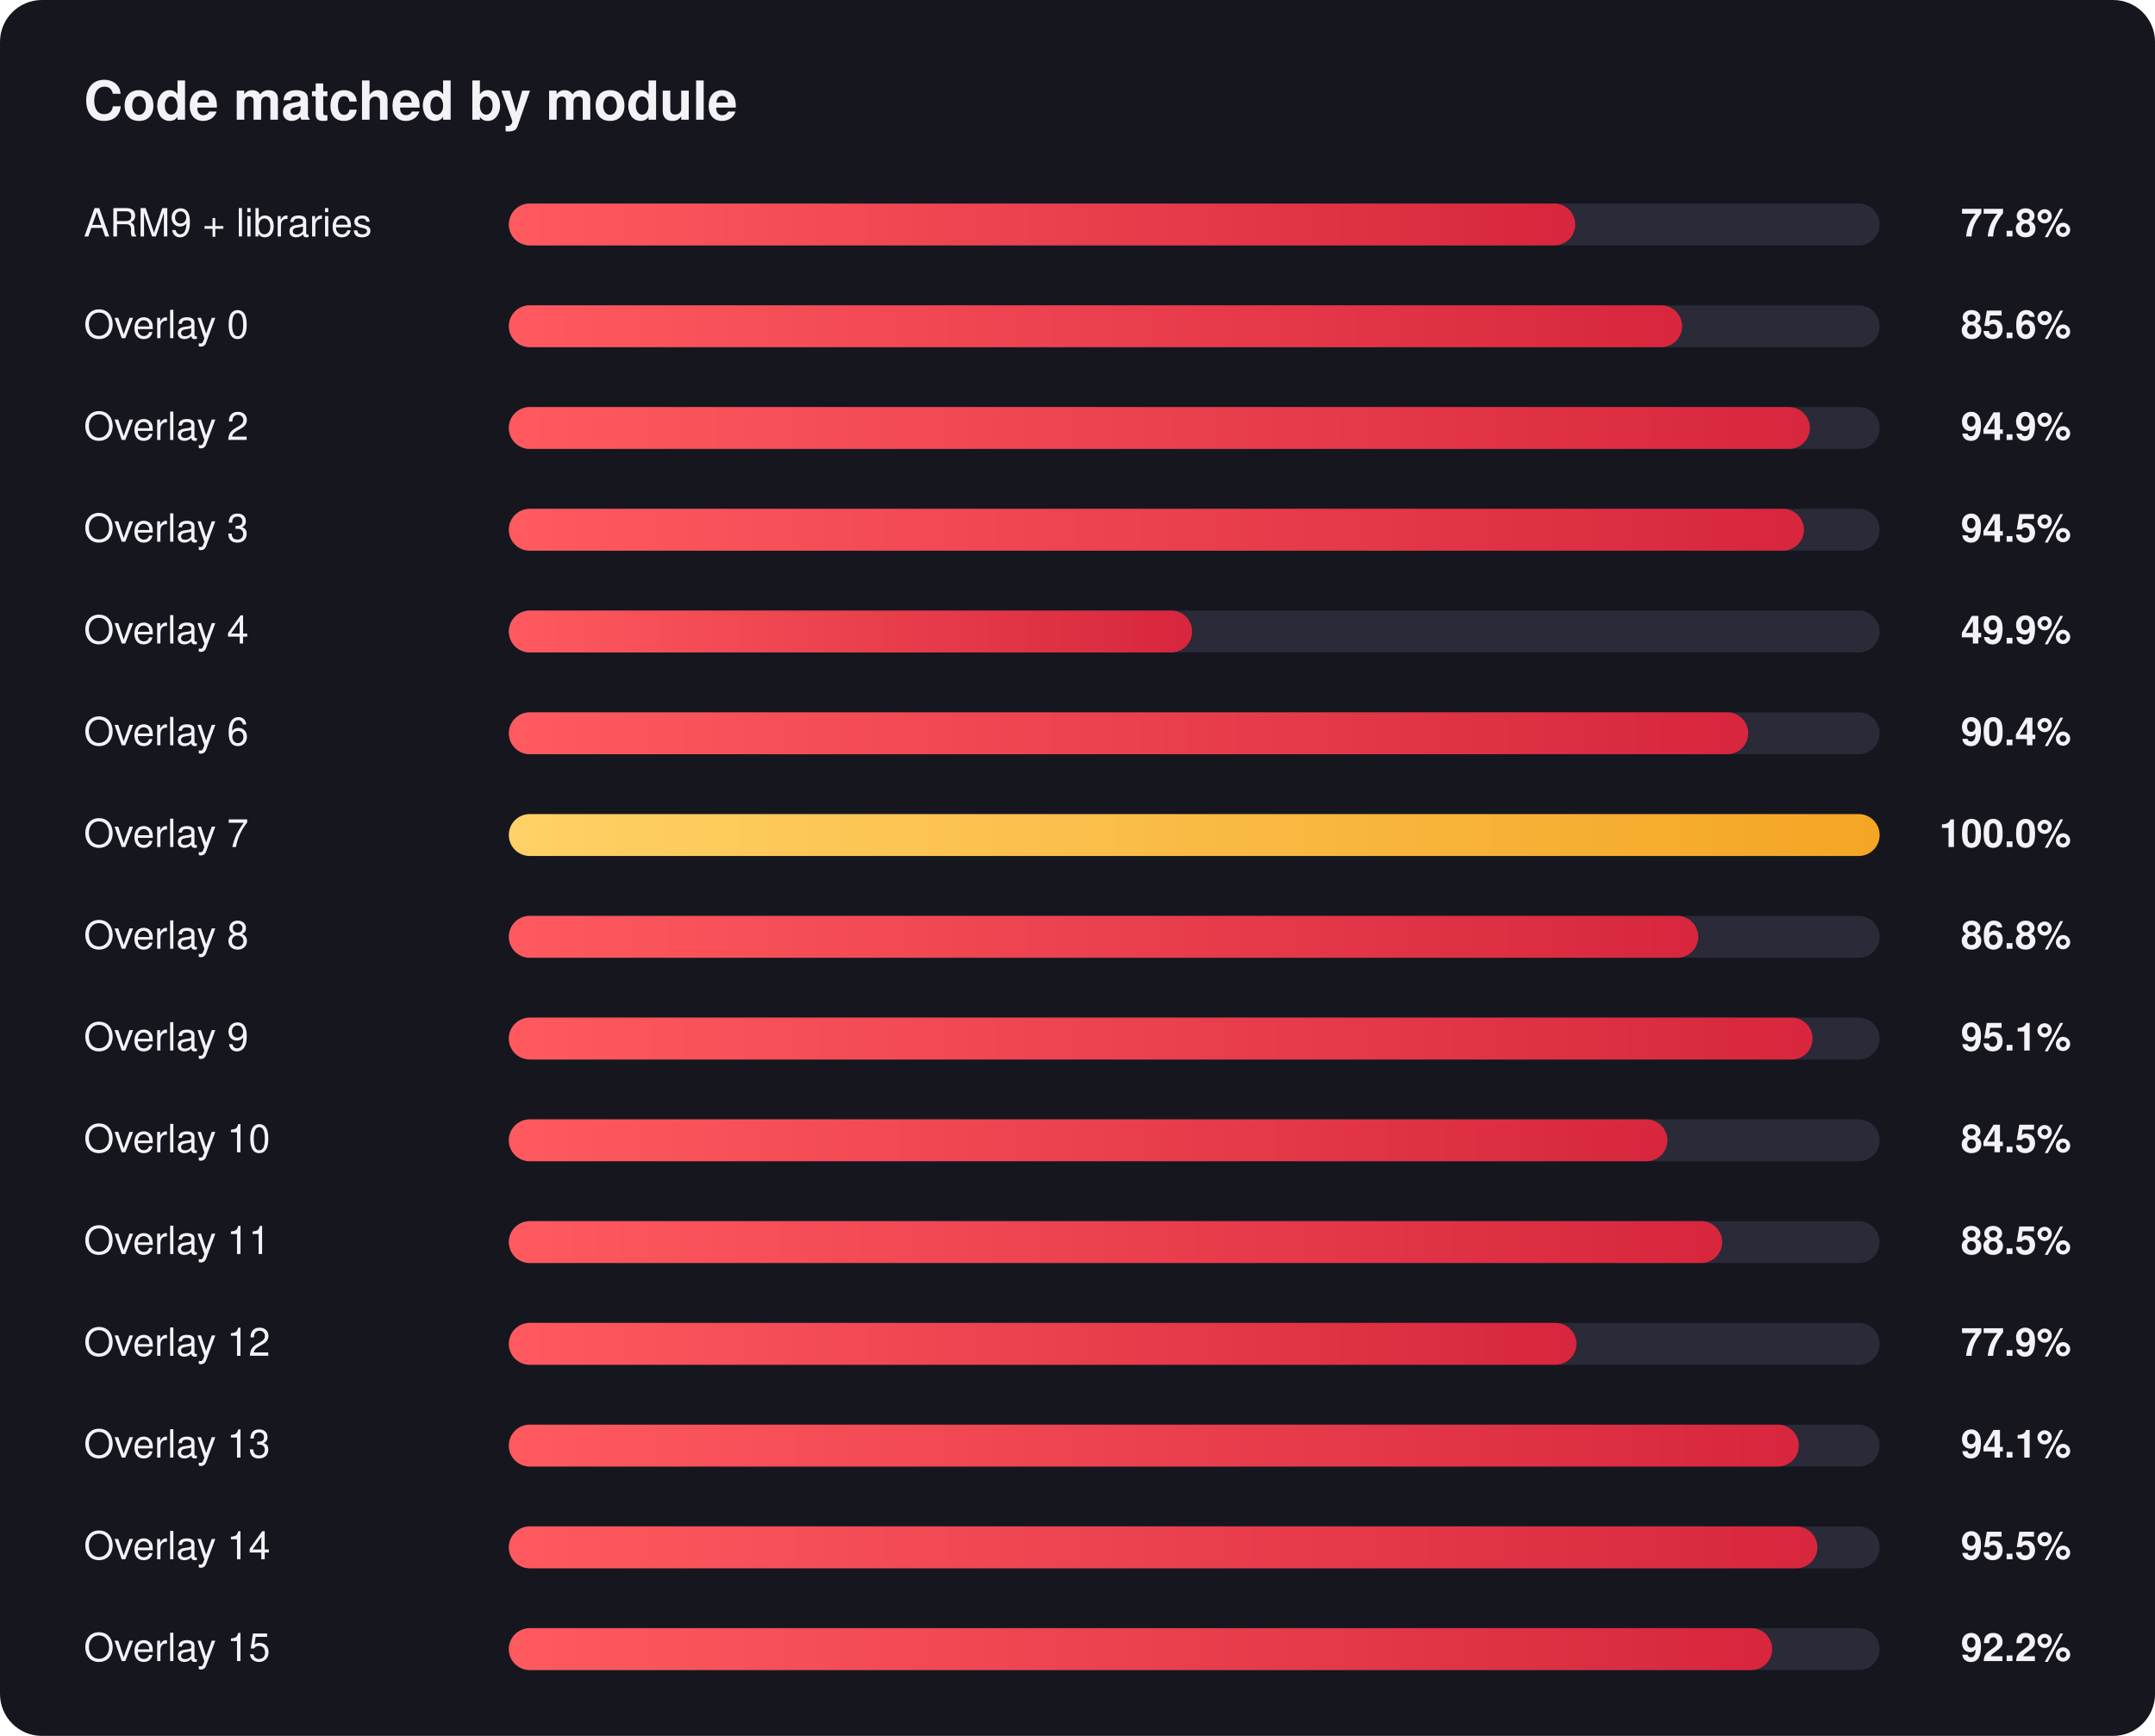
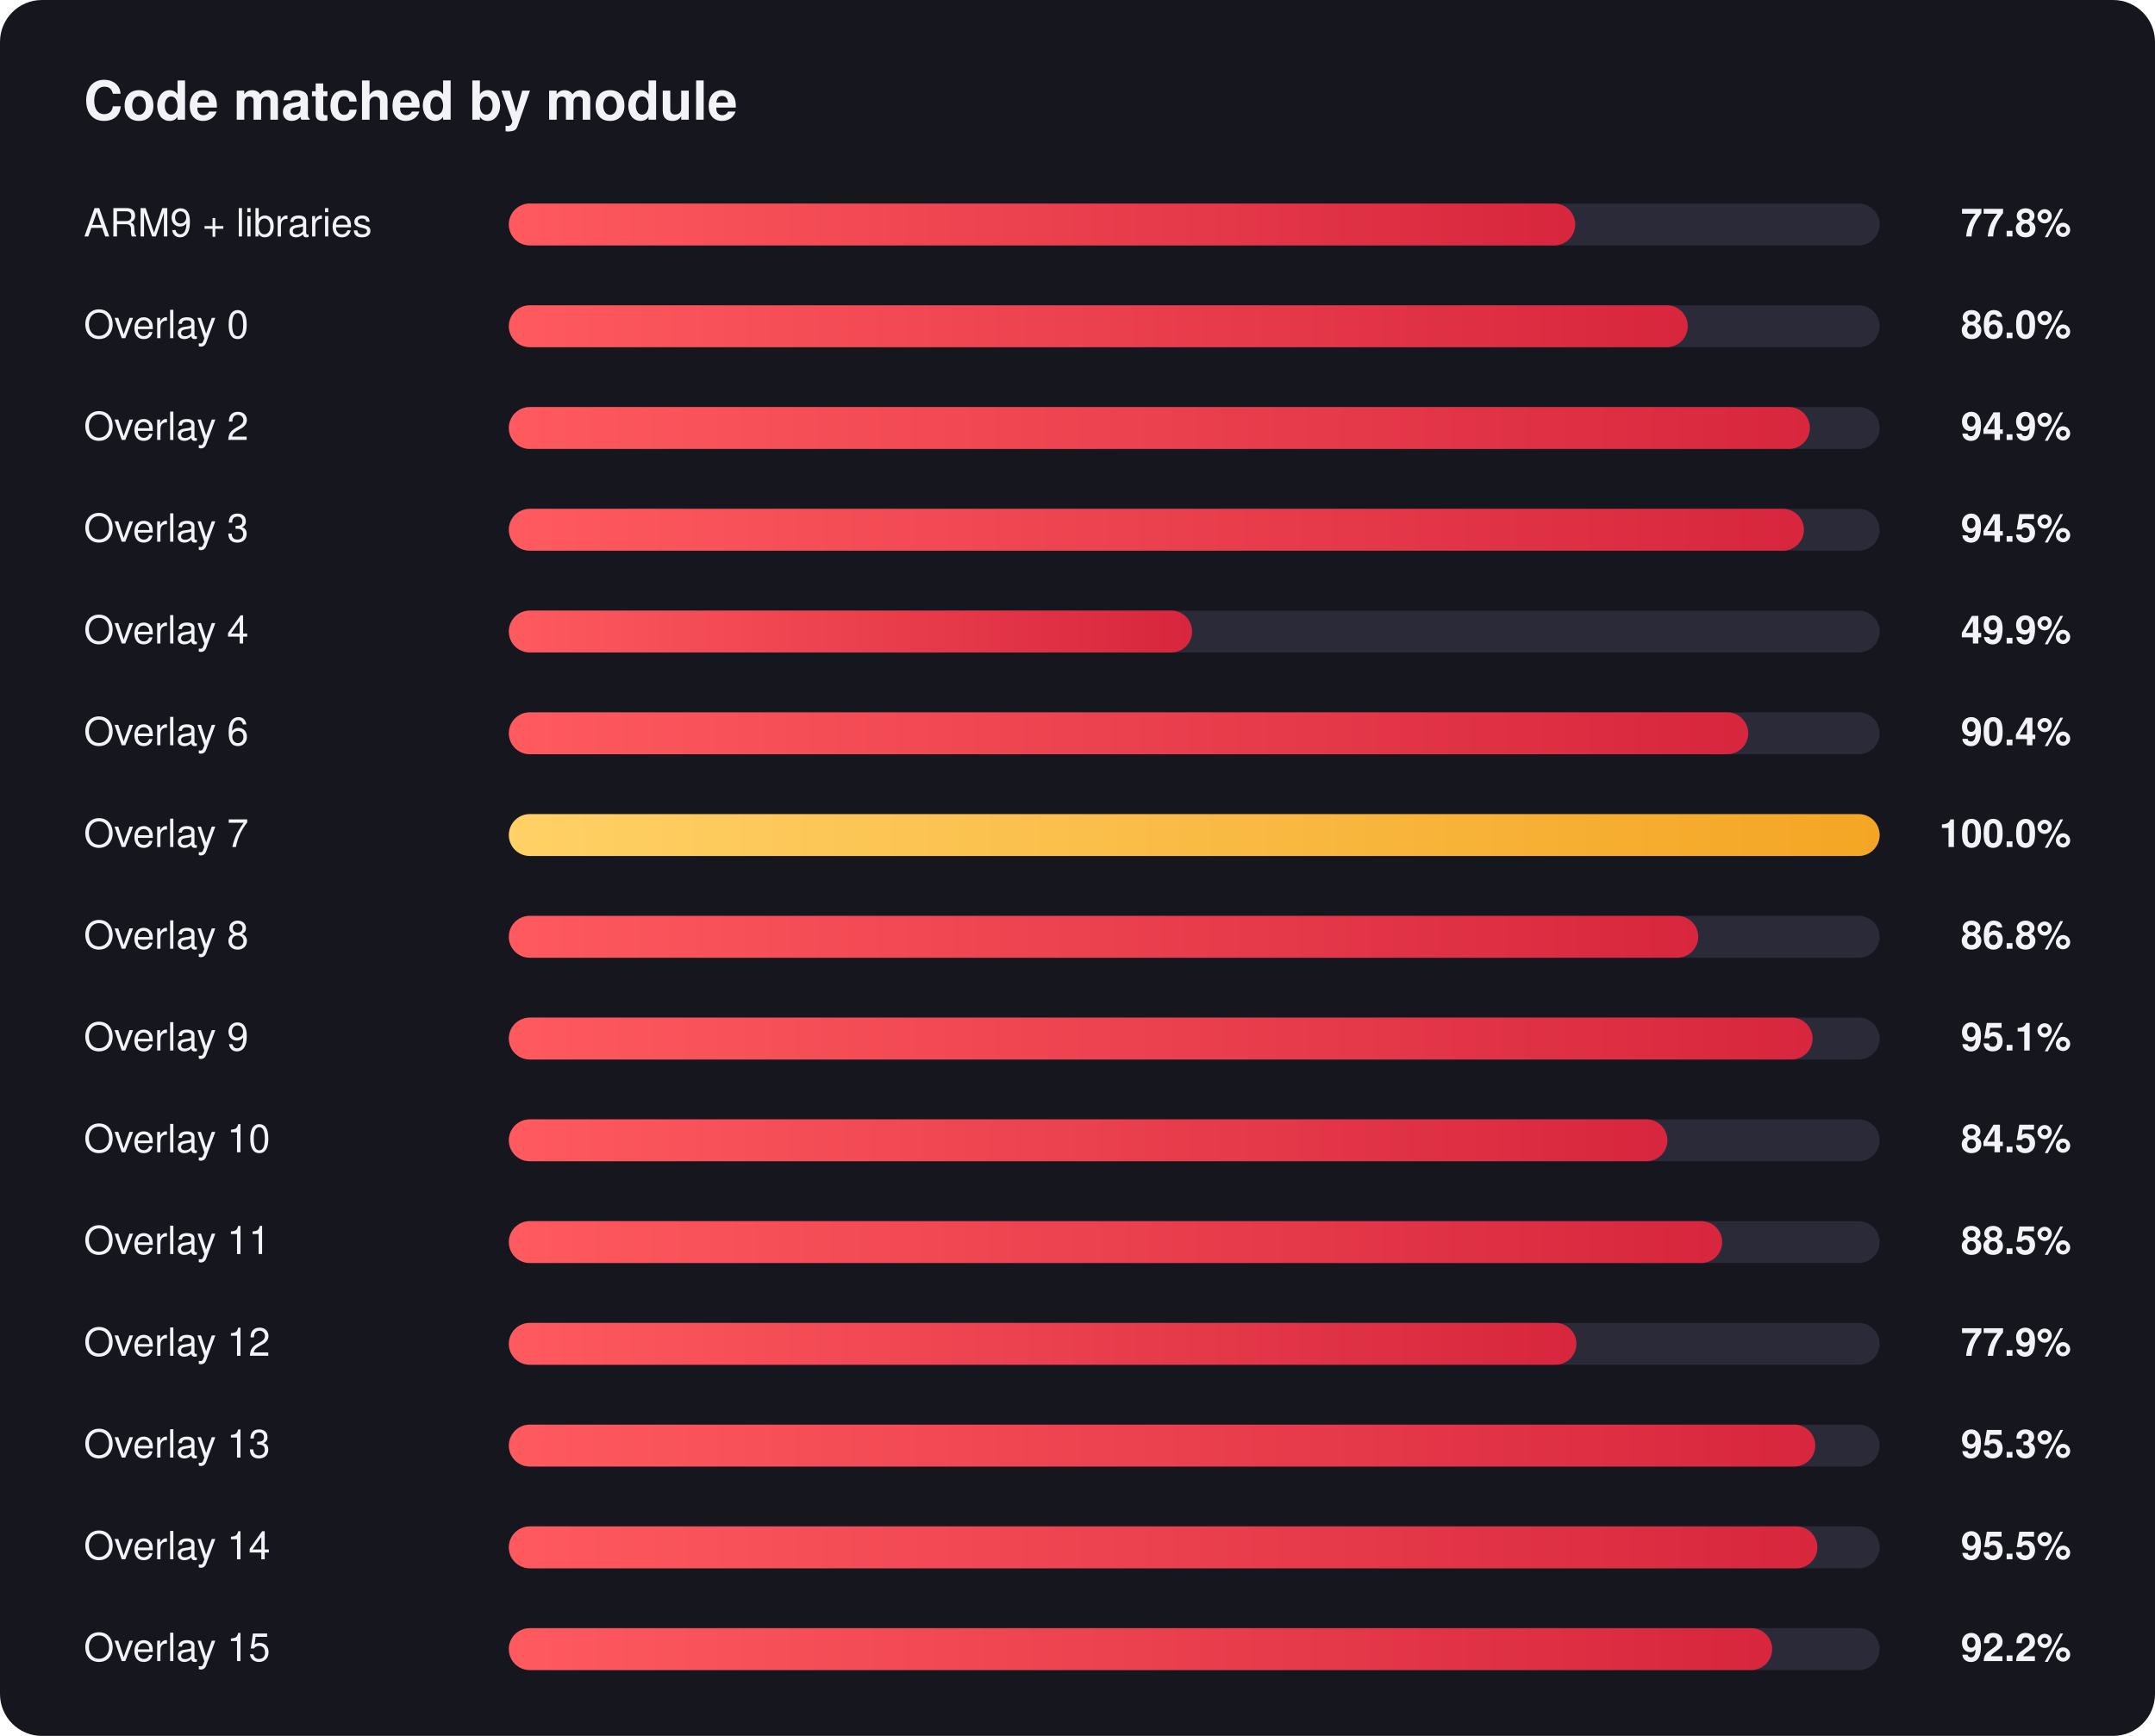
<svg xmlns="http://www.w3.org/2000/svg" width="720" height="580" viewBox="0 0 720 580" font-family="Segoe UI, Helvetica, Arial, sans-serif">
  <defs>
    <linearGradient id="red" x1="0" x2="1" y1="0" y2="0">
      <stop offset="0" stop-color="#ff5a5f" />
      <stop offset="1" stop-color="#d7263d" />
    </linearGradient>
    <linearGradient id="gold" x1="0" x2="1" y1="0" y2="0">
      <stop offset="0" stop-color="#ffd166" />
      <stop offset="1" stop-color="#f4a524" />
    </linearGradient>
  </defs>
  <rect width="720" height="580" rx="14" fill="#16161f" />
  <text x="28" y="40" fill="#f2f2f7" font-size="18" font-weight="700">Code matched by module</text>
  <text x="28" y="79" fill="#f2f2f7" font-size="13">ARM9 + libraries</text>
  <text x="692" y="79" fill="#f2f2f7" font-size="13" font-weight="600" text-anchor="end">77.8%</text>
  <rect x="170" y="68" width="458" height="14" rx="7.0" fill="#2a2a38" />
  <rect x="170" y="68" width="356.3" height="14" rx="7.0" fill="url(#red)" />
  <text x="28" y="113" fill="#f2f2f7" font-size="13">Overlay 0</text>
-   <text x="692" y="113" fill="#f2f2f7" font-size="13" font-weight="600" text-anchor="end">85.6%</text>
+   <text x="692" y="113" fill="#f2f2f7" font-size="13" font-weight="600" text-anchor="end">86.0%</text>
  <rect x="170" y="102" width="458" height="14" rx="7.0" fill="#2a2a38" />
-   <rect x="170" y="102" width="392.0" height="14" rx="7.0" fill="url(#red)" />
+   <rect x="170" y="102" width="393.9" height="14" rx="7.0" fill="url(#red)" />
  <text x="28" y="147" fill="#f2f2f7" font-size="13">Overlay 2</text>
  <text x="692" y="147" fill="#f2f2f7" font-size="13" font-weight="600" text-anchor="end">94.9%</text>
  <rect x="170" y="136" width="458" height="14" rx="7.0" fill="#2a2a38" />
  <rect x="170" y="136" width="434.7" height="14" rx="7.0" fill="url(#red)" />
  <text x="28" y="181" fill="#f2f2f7" font-size="13">Overlay 3</text>
  <text x="692" y="181" fill="#f2f2f7" font-size="13" font-weight="600" text-anchor="end">94.5%</text>
  <rect x="170" y="170" width="458" height="14" rx="7.0" fill="#2a2a38" />
  <rect x="170" y="170" width="432.7" height="14" rx="7.0" fill="url(#red)" />
  <text x="28" y="215" fill="#f2f2f7" font-size="13">Overlay 4</text>
  <text x="692" y="215" fill="#f2f2f7" font-size="13" font-weight="600" text-anchor="end">49.9%</text>
  <rect x="170" y="204" width="458" height="14" rx="7.0" fill="#2a2a38" />
  <rect x="170" y="204" width="228.3" height="14" rx="7.0" fill="url(#red)" />
  <text x="28" y="249" fill="#f2f2f7" font-size="13">Overlay 6</text>
  <text x="692" y="249" fill="#f2f2f7" font-size="13" font-weight="600" text-anchor="end">90.4%</text>
  <rect x="170" y="238" width="458" height="14" rx="7.0" fill="#2a2a38" />
  <rect x="170" y="238" width="414.1" height="14" rx="7.0" fill="url(#red)" />
  <text x="28" y="283" fill="#f2f2f7" font-size="13">Overlay 7</text>
  <text x="692" y="283" fill="#f2f2f7" font-size="13" font-weight="600" text-anchor="end">100.0%</text>
  <rect x="170" y="272" width="458" height="14" rx="7.0" fill="#2a2a38" />
  <rect x="170" y="272" width="458.0" height="14" rx="7.0" fill="url(#gold)" />
  <text x="28" y="317" fill="#f2f2f7" font-size="13">Overlay 8</text>
  <text x="692" y="317" fill="#f2f2f7" font-size="13" font-weight="600" text-anchor="end">86.8%</text>
  <rect x="170" y="306" width="458" height="14" rx="7.0" fill="#2a2a38" />
  <rect x="170" y="306" width="397.4" height="14" rx="7.0" fill="url(#red)" />
  <text x="28" y="351" fill="#f2f2f7" font-size="13">Overlay 9</text>
  <text x="692" y="351" fill="#f2f2f7" font-size="13" font-weight="600" text-anchor="end">95.1%</text>
  <rect x="170" y="340" width="458" height="14" rx="7.0" fill="#2a2a38" />
  <rect x="170" y="340" width="435.6" height="14" rx="7.0" fill="url(#red)" />
  <text x="28" y="385" fill="#f2f2f7" font-size="13">Overlay 10</text>
  <text x="692" y="385" fill="#f2f2f7" font-size="13" font-weight="600" text-anchor="end">84.5%</text>
  <rect x="170" y="374" width="458" height="14" rx="7.0" fill="#2a2a38" />
  <rect x="170" y="374" width="387.1" height="14" rx="7.0" fill="url(#red)" />
  <text x="28" y="419" fill="#f2f2f7" font-size="13">Overlay 11</text>
  <text x="692" y="419" fill="#f2f2f7" font-size="13" font-weight="600" text-anchor="end">88.5%</text>
  <rect x="170" y="408" width="458" height="14" rx="7.0" fill="#2a2a38" />
  <rect x="170" y="408" width="405.4" height="14" rx="7.0" fill="url(#red)" />
  <text x="28" y="453" fill="#f2f2f7" font-size="13">Overlay 12</text>
  <text x="692" y="453" fill="#f2f2f7" font-size="13" font-weight="600" text-anchor="end">77.9%</text>
  <rect x="170" y="442" width="458" height="14" rx="7.0" fill="#2a2a38" />
  <rect x="170" y="442" width="356.7" height="14" rx="7.0" fill="url(#red)" />
  <text x="28" y="487" fill="#f2f2f7" font-size="13">Overlay 13</text>
-   <text x="692" y="487" fill="#f2f2f7" font-size="13" font-weight="600" text-anchor="end">94.1%</text>
+   <text x="692" y="487" fill="#f2f2f7" font-size="13" font-weight="600" text-anchor="end">95.3%</text>
  <rect x="170" y="476" width="458" height="14" rx="7.0" fill="#2a2a38" />
-   <rect x="170" y="476" width="431.0" height="14" rx="7.0" fill="url(#red)" />
+   <rect x="170" y="476" width="436.5" height="14" rx="7.0" fill="url(#red)" />
  <text x="28" y="521" fill="#f2f2f7" font-size="13">Overlay 14</text>
  <text x="692" y="521" fill="#f2f2f7" font-size="13" font-weight="600" text-anchor="end">95.5%</text>
  <rect x="170" y="510" width="458" height="14" rx="7.0" fill="#2a2a38" />
  <rect x="170" y="510" width="437.2" height="14" rx="7.0" fill="url(#red)" />
  <text x="28" y="555" fill="#f2f2f7" font-size="13">Overlay 15</text>
  <text x="692" y="555" fill="#f2f2f7" font-size="13" font-weight="600" text-anchor="end">92.2%</text>
  <rect x="170" y="544" width="458" height="14" rx="7.0" fill="#2a2a38" />
  <rect x="170" y="544" width="422.1" height="14" rx="7.0" fill="url(#red)" />
</svg>
